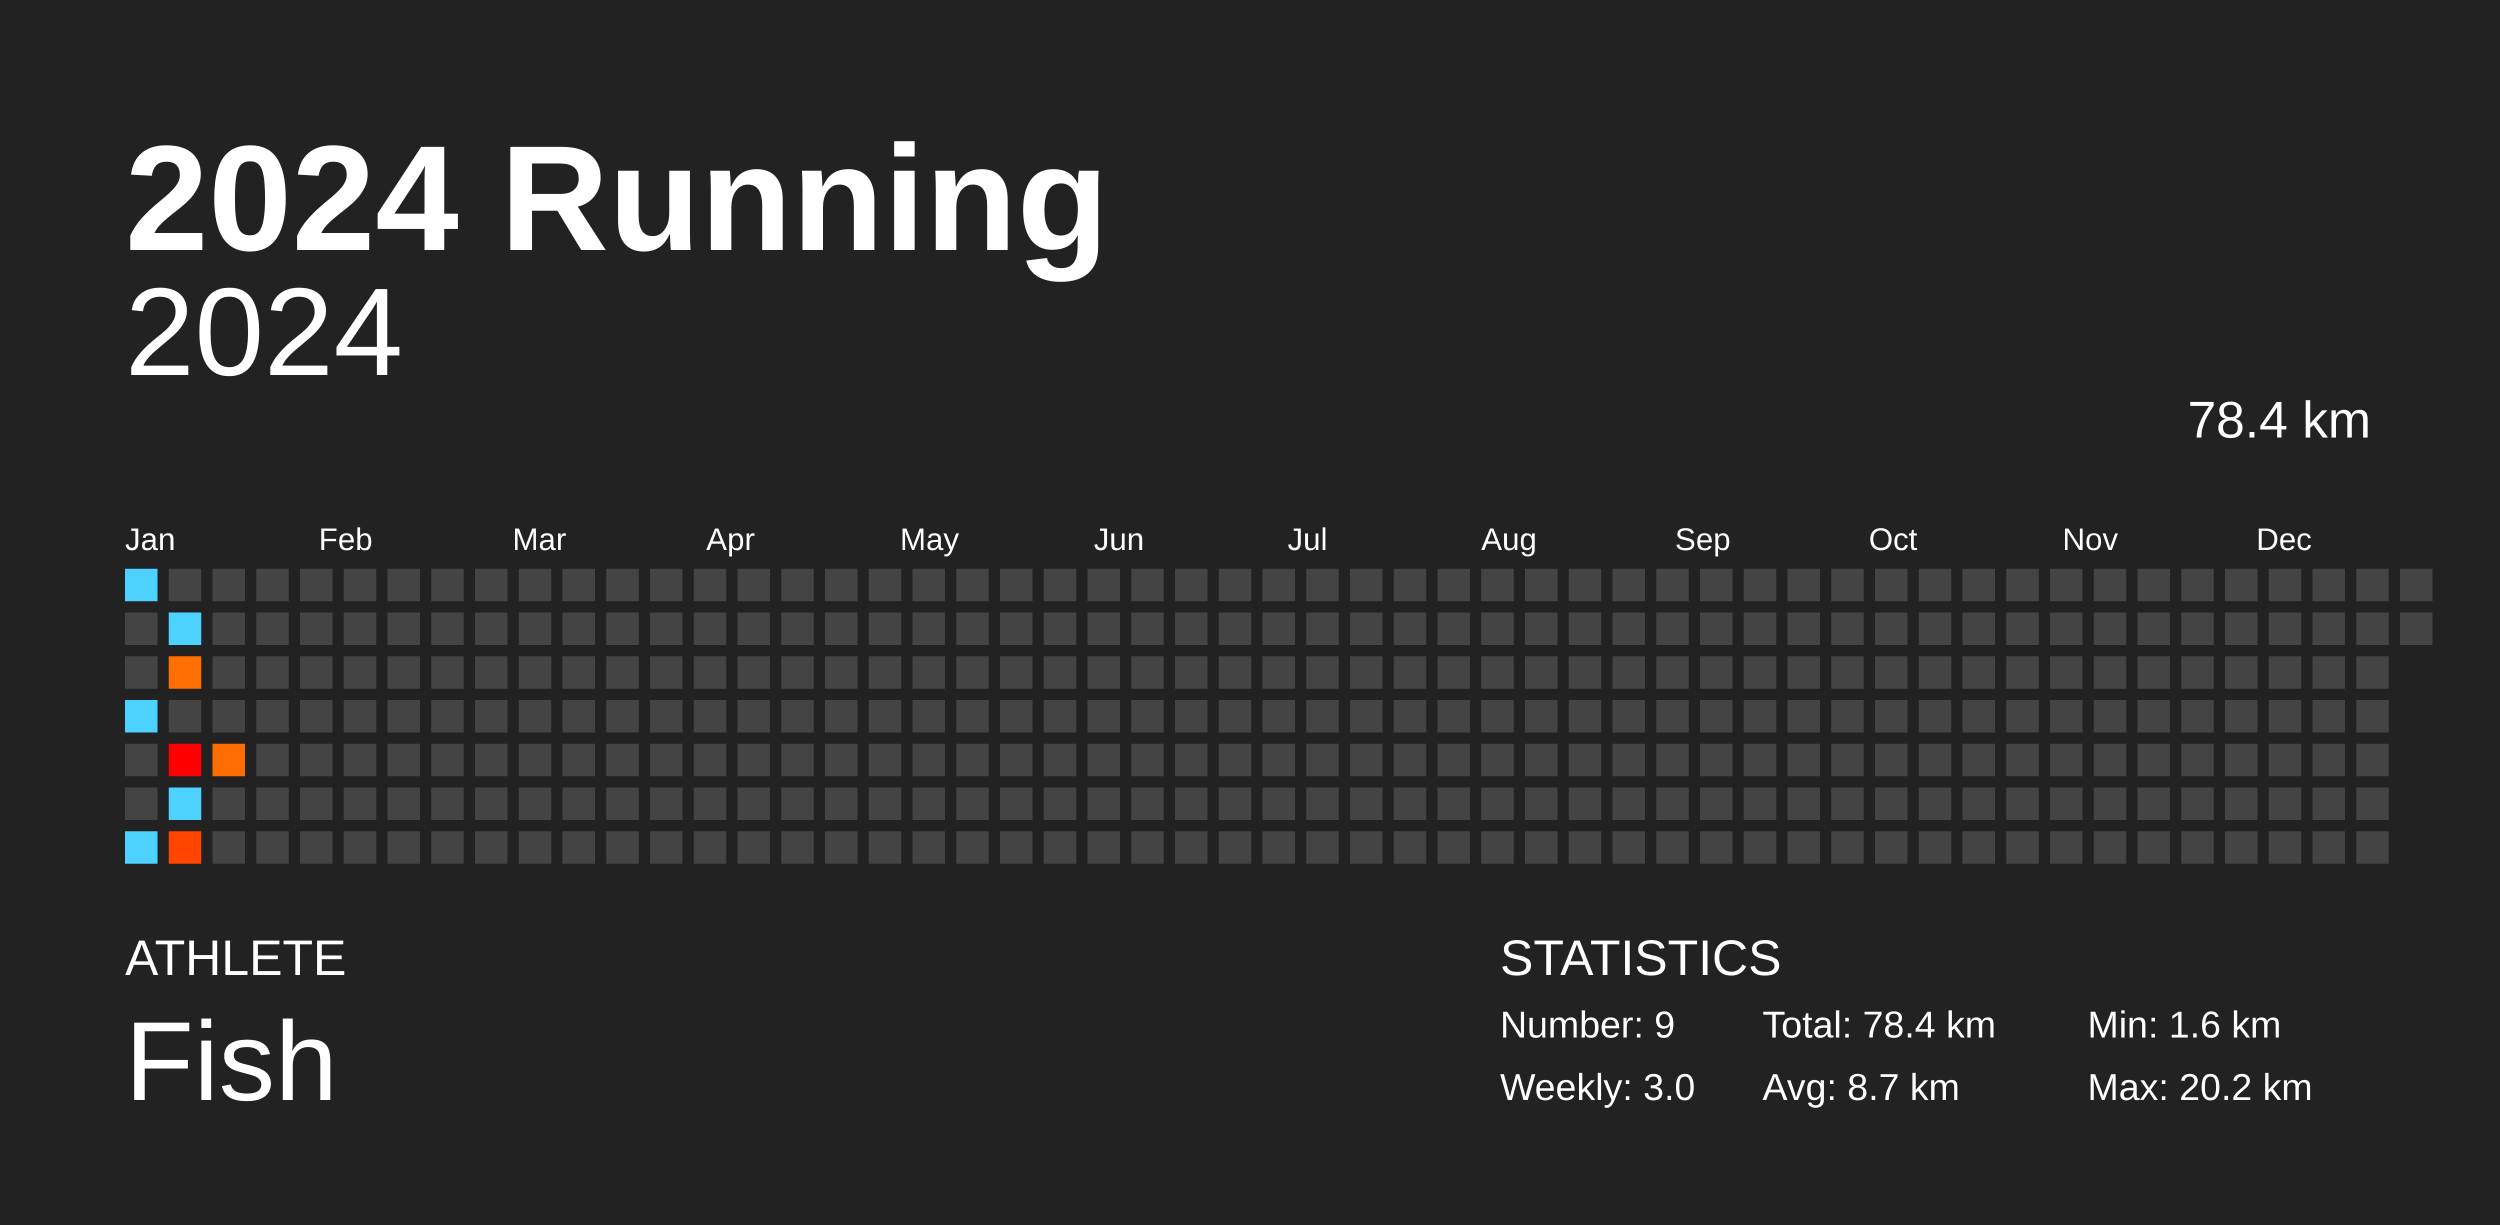
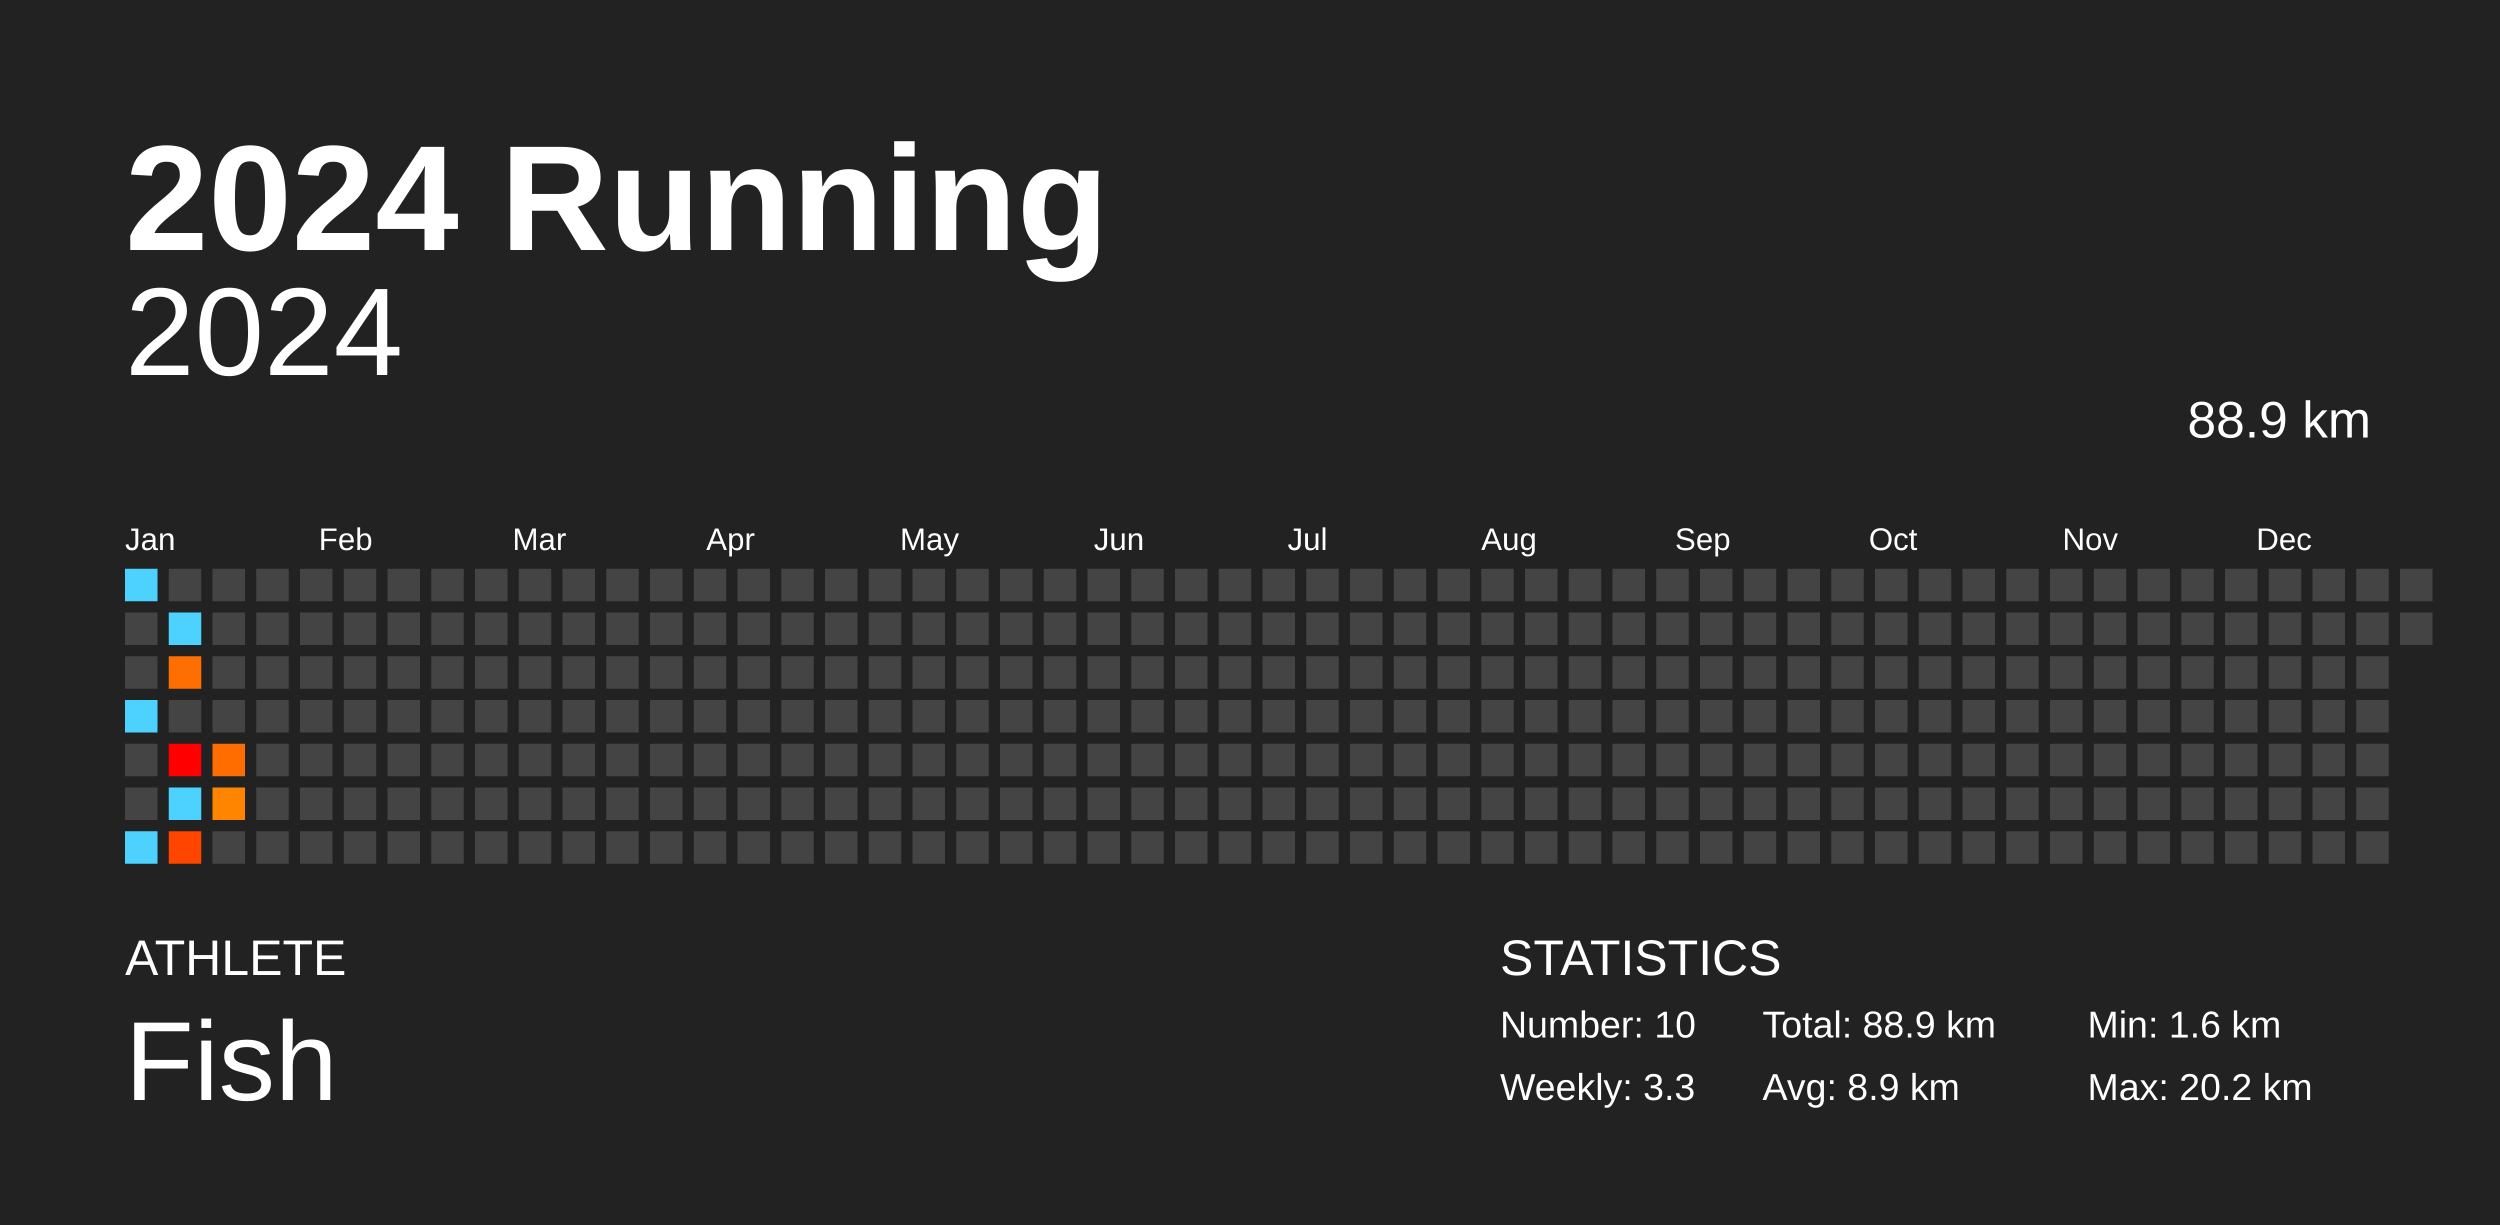
<svg xmlns="http://www.w3.org/2000/svg" baseProfile="full" height="98mm" version="1.1" viewBox="0,0,200,98" width="200mm">
  <defs />
  <rect fill="#222222" height="98" width="200" x="0" y="0" />
  <text fill="#FFFFFF" style="font-size:12px; font-family:Arial; font-weight:bold;" x="10" y="20">2024 Running</text>
  <text fill="#FFFFFF" style="font-size:4px; font-family:Arial" x="10" y="78">ATHLETE</text>
  <text fill="#FFFFFF" style="font-size:9px; font-family:Arial" x="10" y="88">Fish</text>
  <text fill="#FFFFFF" style="font-size:4px; font-family:Arial" x="120" y="78">STATISTICS</text>
-   <text fill="#FFFFFF" style="font-size:3px; font-family:Arial" x="120" y="83">Number: 9</text>
-   <text fill="#FFFFFF" style="font-size:3px; font-family:Arial" x="120" y="88">Weekly: 3.0</text>
-   <text fill="#FFFFFF" style="font-size:3px; font-family:Arial" x="141" y="83">Total: 78.4 km</text>
-   <text fill="#FFFFFF" style="font-size:3px; font-family:Arial" x="141" y="88">Avg: 8.7 km</text>
+   <text fill="#FFFFFF" style="font-size:3px; font-family:Arial" x="120" y="83">Number: 10</text>
+   <text fill="#FFFFFF" style="font-size:3px; font-family:Arial" x="120" y="88">Weekly: 3.3</text>
+   <text fill="#FFFFFF" style="font-size:3px; font-family:Arial" x="141" y="83">Total: 88.9 km</text>
+   <text fill="#FFFFFF" style="font-size:3px; font-family:Arial" x="141" y="88">Avg: 8.9 km</text>
  <text fill="#FFFFFF" style="font-size:3px; font-family:Arial" x="167" y="83">Min: 1.6 km</text>
  <text fill="#FFFFFF" style="font-size:3px; font-family:Arial" x="167" y="88">Max: 20.2 km</text>
  <text alignment-baseline="hanging" fill="#FFFFFF" style="font-size:10.0px; font-family:Arial;" x="10" y="30">2024</text>
-   <text alignment-baseline="hanging" fill="#FFFFFF" style="font-size:4.125px; font-family:Arial;" x="175" y="35">78.4 km</text>
+   <text alignment-baseline="hanging" fill="#FFFFFF" style="font-size:4.125px; font-family:Arial;" x="175" y="35">88.9 km</text>
  <text fill="#FFFFFF" style="font-size:2.5px; font-family:Arial" x="10.0" y="44">Jan</text>
  <text fill="#FFFFFF" style="font-size:2.5px; font-family:Arial" x="25.5" y="44">Feb</text>
  <text fill="#FFFFFF" style="font-size:2.5px; font-family:Arial" x="41.0" y="44">Mar</text>
  <text fill="#FFFFFF" style="font-size:2.5px; font-family:Arial" x="56.5" y="44">Apr</text>
  <text fill="#FFFFFF" style="font-size:2.5px; font-family:Arial" x="72.0" y="44">May</text>
  <text fill="#FFFFFF" style="font-size:2.5px; font-family:Arial" x="87.5" y="44">Jun</text>
  <text fill="#FFFFFF" style="font-size:2.5px; font-family:Arial" x="103.0" y="44">Jul</text>
  <text fill="#FFFFFF" style="font-size:2.5px; font-family:Arial" x="118.5" y="44">Aug</text>
  <text fill="#FFFFFF" style="font-size:2.5px; font-family:Arial" x="134.0" y="44">Sep</text>
  <text fill="#FFFFFF" style="font-size:2.5px; font-family:Arial" x="149.5" y="44">Oct</text>
  <text fill="#FFFFFF" style="font-size:2.5px; font-family:Arial" x="165.0" y="44">Nov</text>
  <text fill="#FFFFFF" style="font-size:2.5px; font-family:Arial" x="180.5" y="44">Dec</text>
  <rect fill="#4dd2ff" height="2.6" width="2.6" x="10.0" y="45.5" />
  <rect fill="#444444" height="2.6" width="2.6" x="10.0" y="49.0" />
  <rect fill="#444444" height="2.6" width="2.6" x="10.0" y="52.5" />
  <rect fill="#4dd2ff" height="2.6" width="2.6" x="10.0" y="56.0" />
  <rect fill="#444444" height="2.6" width="2.6" x="10.0" y="59.5" />
  <rect fill="#444444" height="2.6" width="2.6" x="10.0" y="63.0" />
  <rect fill="#4dd2ff" height="2.6" width="2.6" x="10.0" y="66.5" />
  <rect fill="#444444" height="2.6" width="2.6" x="13.5" y="45.5" />
  <rect fill="#4dd2ff" height="2.6" width="2.6" x="13.5" y="49.0" />
  <rect fill="#ff6e00" height="2.6" width="2.6" x="13.5" y="52.5" />
  <rect fill="#444444" height="2.6" width="2.6" x="13.5" y="56.0" />
  <rect fill="red" height="2.6" width="2.6" x="13.5" y="59.5" />
  <rect fill="#4dd2ff" height="2.6" width="2.6" x="13.5" y="63.0" />
  <rect fill="#ff4500" height="2.6" width="2.6" x="13.5" y="66.5" />
  <rect fill="#444444" height="2.6" width="2.6" x="17.0" y="45.5" />
  <rect fill="#444444" height="2.6" width="2.6" x="17.0" y="49.0" />
  <rect fill="#444444" height="2.6" width="2.6" x="17.0" y="52.5" />
  <rect fill="#444444" height="2.6" width="2.6" x="17.0" y="56.0" />
  <rect fill="#ff6d00" height="2.6" width="2.6" x="17.0" y="59.5" />
-   <rect fill="#444444" height="2.6" width="2.6" x="17.0" y="63.0" />
+   <rect fill="#ff8500" height="2.6" width="2.6" x="17.0" y="63.0" />
  <rect fill="#444444" height="2.6" width="2.6" x="17.0" y="66.5" />
  <rect fill="#444444" height="2.6" width="2.6" x="20.5" y="45.5" />
  <rect fill="#444444" height="2.6" width="2.6" x="20.5" y="49.0" />
  <rect fill="#444444" height="2.6" width="2.6" x="20.5" y="52.5" />
  <rect fill="#444444" height="2.6" width="2.6" x="20.5" y="56.0" />
  <rect fill="#444444" height="2.6" width="2.6" x="20.5" y="59.5" />
  <rect fill="#444444" height="2.6" width="2.6" x="20.5" y="63.0" />
  <rect fill="#444444" height="2.6" width="2.6" x="20.5" y="66.5" />
  <rect fill="#444444" height="2.6" width="2.6" x="24.0" y="45.5" />
  <rect fill="#444444" height="2.6" width="2.6" x="24.0" y="49.0" />
  <rect fill="#444444" height="2.6" width="2.6" x="24.0" y="52.5" />
  <rect fill="#444444" height="2.6" width="2.6" x="24.0" y="56.0" />
  <rect fill="#444444" height="2.6" width="2.6" x="24.0" y="59.5" />
  <rect fill="#444444" height="2.6" width="2.6" x="24.0" y="63.0" />
  <rect fill="#444444" height="2.6" width="2.6" x="24.0" y="66.5" />
  <rect fill="#444444" height="2.6" width="2.6" x="27.5" y="45.5" />
  <rect fill="#444444" height="2.6" width="2.6" x="27.5" y="49.0" />
  <rect fill="#444444" height="2.6" width="2.6" x="27.5" y="52.5" />
  <rect fill="#444444" height="2.6" width="2.6" x="27.5" y="56.0" />
  <rect fill="#444444" height="2.6" width="2.6" x="27.5" y="59.5" />
  <rect fill="#444444" height="2.6" width="2.6" x="27.5" y="63.0" />
  <rect fill="#444444" height="2.6" width="2.6" x="27.5" y="66.5" />
  <rect fill="#444444" height="2.6" width="2.6" x="31.0" y="45.5" />
  <rect fill="#444444" height="2.6" width="2.6" x="31.0" y="49.0" />
  <rect fill="#444444" height="2.6" width="2.6" x="31.0" y="52.5" />
  <rect fill="#444444" height="2.6" width="2.6" x="31.0" y="56.0" />
  <rect fill="#444444" height="2.6" width="2.6" x="31.0" y="59.5" />
  <rect fill="#444444" height="2.6" width="2.6" x="31.0" y="63.0" />
  <rect fill="#444444" height="2.6" width="2.6" x="31.0" y="66.5" />
  <rect fill="#444444" height="2.6" width="2.6" x="34.5" y="45.5" />
  <rect fill="#444444" height="2.6" width="2.6" x="34.5" y="49.0" />
  <rect fill="#444444" height="2.6" width="2.6" x="34.5" y="52.5" />
  <rect fill="#444444" height="2.6" width="2.6" x="34.5" y="56.0" />
  <rect fill="#444444" height="2.6" width="2.6" x="34.5" y="59.5" />
  <rect fill="#444444" height="2.6" width="2.6" x="34.5" y="63.0" />
  <rect fill="#444444" height="2.6" width="2.6" x="34.5" y="66.5" />
  <rect fill="#444444" height="2.6" width="2.6" x="38.0" y="45.5" />
  <rect fill="#444444" height="2.6" width="2.6" x="38.0" y="49.0" />
  <rect fill="#444444" height="2.6" width="2.6" x="38.0" y="52.5" />
  <rect fill="#444444" height="2.6" width="2.6" x="38.0" y="56.0" />
  <rect fill="#444444" height="2.6" width="2.6" x="38.0" y="59.5" />
  <rect fill="#444444" height="2.6" width="2.6" x="38.0" y="63.0" />
  <rect fill="#444444" height="2.6" width="2.6" x="38.0" y="66.5" />
  <rect fill="#444444" height="2.6" width="2.6" x="41.5" y="45.5" />
  <rect fill="#444444" height="2.6" width="2.6" x="41.5" y="49.0" />
  <rect fill="#444444" height="2.6" width="2.6" x="41.5" y="52.5" />
  <rect fill="#444444" height="2.6" width="2.6" x="41.5" y="56.0" />
  <rect fill="#444444" height="2.6" width="2.6" x="41.5" y="59.5" />
  <rect fill="#444444" height="2.6" width="2.6" x="41.5" y="63.0" />
  <rect fill="#444444" height="2.6" width="2.6" x="41.5" y="66.5" />
  <rect fill="#444444" height="2.6" width="2.6" x="45.0" y="45.5" />
  <rect fill="#444444" height="2.6" width="2.6" x="45.0" y="49.0" />
  <rect fill="#444444" height="2.6" width="2.6" x="45.0" y="52.5" />
  <rect fill="#444444" height="2.6" width="2.6" x="45.0" y="56.0" />
  <rect fill="#444444" height="2.6" width="2.6" x="45.0" y="59.5" />
  <rect fill="#444444" height="2.6" width="2.6" x="45.0" y="63.0" />
  <rect fill="#444444" height="2.6" width="2.6" x="45.0" y="66.5" />
  <rect fill="#444444" height="2.6" width="2.6" x="48.5" y="45.5" />
  <rect fill="#444444" height="2.6" width="2.6" x="48.5" y="49.0" />
  <rect fill="#444444" height="2.6" width="2.6" x="48.5" y="52.5" />
  <rect fill="#444444" height="2.6" width="2.6" x="48.5" y="56.0" />
  <rect fill="#444444" height="2.6" width="2.6" x="48.5" y="59.5" />
  <rect fill="#444444" height="2.6" width="2.6" x="48.5" y="63.0" />
  <rect fill="#444444" height="2.6" width="2.6" x="48.5" y="66.5" />
  <rect fill="#444444" height="2.6" width="2.6" x="52.0" y="45.5" />
  <rect fill="#444444" height="2.6" width="2.6" x="52.0" y="49.0" />
  <rect fill="#444444" height="2.6" width="2.6" x="52.0" y="52.5" />
  <rect fill="#444444" height="2.6" width="2.6" x="52.0" y="56.0" />
  <rect fill="#444444" height="2.6" width="2.6" x="52.0" y="59.5" />
  <rect fill="#444444" height="2.6" width="2.6" x="52.0" y="63.0" />
  <rect fill="#444444" height="2.6" width="2.6" x="52.0" y="66.5" />
  <rect fill="#444444" height="2.6" width="2.6" x="55.5" y="45.5" />
  <rect fill="#444444" height="2.6" width="2.6" x="55.5" y="49.0" />
  <rect fill="#444444" height="2.6" width="2.6" x="55.5" y="52.5" />
  <rect fill="#444444" height="2.6" width="2.6" x="55.5" y="56.0" />
  <rect fill="#444444" height="2.6" width="2.6" x="55.5" y="59.5" />
  <rect fill="#444444" height="2.6" width="2.6" x="55.5" y="63.0" />
  <rect fill="#444444" height="2.6" width="2.6" x="55.5" y="66.5" />
  <rect fill="#444444" height="2.6" width="2.6" x="59.0" y="45.5" />
  <rect fill="#444444" height="2.6" width="2.6" x="59.0" y="49.0" />
  <rect fill="#444444" height="2.6" width="2.6" x="59.0" y="52.5" />
  <rect fill="#444444" height="2.6" width="2.6" x="59.0" y="56.0" />
  <rect fill="#444444" height="2.6" width="2.6" x="59.0" y="59.5" />
  <rect fill="#444444" height="2.6" width="2.6" x="59.0" y="63.0" />
  <rect fill="#444444" height="2.6" width="2.6" x="59.0" y="66.5" />
  <rect fill="#444444" height="2.6" width="2.6" x="62.5" y="45.5" />
  <rect fill="#444444" height="2.6" width="2.6" x="62.5" y="49.0" />
  <rect fill="#444444" height="2.6" width="2.6" x="62.5" y="52.5" />
  <rect fill="#444444" height="2.6" width="2.6" x="62.5" y="56.0" />
  <rect fill="#444444" height="2.6" width="2.6" x="62.5" y="59.5" />
  <rect fill="#444444" height="2.6" width="2.6" x="62.5" y="63.0" />
  <rect fill="#444444" height="2.6" width="2.6" x="62.5" y="66.5" />
  <rect fill="#444444" height="2.6" width="2.6" x="66.0" y="45.5" />
  <rect fill="#444444" height="2.6" width="2.6" x="66.0" y="49.0" />
  <rect fill="#444444" height="2.6" width="2.6" x="66.0" y="52.5" />
  <rect fill="#444444" height="2.6" width="2.6" x="66.0" y="56.0" />
  <rect fill="#444444" height="2.6" width="2.6" x="66.0" y="59.5" />
  <rect fill="#444444" height="2.6" width="2.6" x="66.0" y="63.0" />
  <rect fill="#444444" height="2.6" width="2.6" x="66.0" y="66.5" />
  <rect fill="#444444" height="2.6" width="2.6" x="69.5" y="45.5" />
  <rect fill="#444444" height="2.6" width="2.6" x="69.5" y="49.0" />
  <rect fill="#444444" height="2.6" width="2.6" x="69.5" y="52.5" />
  <rect fill="#444444" height="2.6" width="2.6" x="69.5" y="56.0" />
  <rect fill="#444444" height="2.6" width="2.6" x="69.5" y="59.5" />
  <rect fill="#444444" height="2.6" width="2.6" x="69.5" y="63.0" />
  <rect fill="#444444" height="2.6" width="2.6" x="69.5" y="66.5" />
  <rect fill="#444444" height="2.6" width="2.6" x="73.0" y="45.5" />
  <rect fill="#444444" height="2.6" width="2.6" x="73.0" y="49.0" />
  <rect fill="#444444" height="2.6" width="2.6" x="73.0" y="52.5" />
  <rect fill="#444444" height="2.6" width="2.6" x="73.0" y="56.0" />
  <rect fill="#444444" height="2.6" width="2.6" x="73.0" y="59.5" />
  <rect fill="#444444" height="2.6" width="2.6" x="73.0" y="63.0" />
  <rect fill="#444444" height="2.6" width="2.6" x="73.0" y="66.5" />
  <rect fill="#444444" height="2.6" width="2.6" x="76.5" y="45.5" />
  <rect fill="#444444" height="2.6" width="2.6" x="76.5" y="49.0" />
  <rect fill="#444444" height="2.6" width="2.6" x="76.5" y="52.5" />
  <rect fill="#444444" height="2.6" width="2.6" x="76.5" y="56.0" />
  <rect fill="#444444" height="2.6" width="2.6" x="76.5" y="59.5" />
  <rect fill="#444444" height="2.6" width="2.6" x="76.5" y="63.0" />
  <rect fill="#444444" height="2.6" width="2.6" x="76.5" y="66.5" />
  <rect fill="#444444" height="2.6" width="2.6" x="80.0" y="45.5" />
  <rect fill="#444444" height="2.6" width="2.6" x="80.0" y="49.0" />
  <rect fill="#444444" height="2.6" width="2.6" x="80.0" y="52.5" />
  <rect fill="#444444" height="2.6" width="2.6" x="80.0" y="56.0" />
  <rect fill="#444444" height="2.6" width="2.6" x="80.0" y="59.5" />
  <rect fill="#444444" height="2.6" width="2.6" x="80.0" y="63.0" />
  <rect fill="#444444" height="2.6" width="2.6" x="80.0" y="66.5" />
  <rect fill="#444444" height="2.6" width="2.6" x="83.5" y="45.5" />
  <rect fill="#444444" height="2.6" width="2.6" x="83.5" y="49.0" />
  <rect fill="#444444" height="2.6" width="2.6" x="83.5" y="52.5" />
  <rect fill="#444444" height="2.6" width="2.6" x="83.5" y="56.0" />
  <rect fill="#444444" height="2.6" width="2.6" x="83.5" y="59.5" />
  <rect fill="#444444" height="2.6" width="2.6" x="83.5" y="63.0" />
  <rect fill="#444444" height="2.6" width="2.6" x="83.5" y="66.5" />
  <rect fill="#444444" height="2.6" width="2.6" x="87.0" y="45.5" />
  <rect fill="#444444" height="2.6" width="2.6" x="87.0" y="49.0" />
  <rect fill="#444444" height="2.6" width="2.6" x="87.0" y="52.5" />
  <rect fill="#444444" height="2.6" width="2.6" x="87.0" y="56.0" />
  <rect fill="#444444" height="2.6" width="2.6" x="87.0" y="59.5" />
  <rect fill="#444444" height="2.6" width="2.6" x="87.0" y="63.0" />
  <rect fill="#444444" height="2.6" width="2.6" x="87.0" y="66.5" />
  <rect fill="#444444" height="2.6" width="2.6" x="90.5" y="45.5" />
  <rect fill="#444444" height="2.6" width="2.6" x="90.5" y="49.0" />
  <rect fill="#444444" height="2.6" width="2.6" x="90.5" y="52.5" />
  <rect fill="#444444" height="2.6" width="2.6" x="90.5" y="56.0" />
  <rect fill="#444444" height="2.6" width="2.6" x="90.5" y="59.5" />
  <rect fill="#444444" height="2.6" width="2.6" x="90.5" y="63.0" />
  <rect fill="#444444" height="2.6" width="2.6" x="90.5" y="66.5" />
  <rect fill="#444444" height="2.6" width="2.6" x="94.0" y="45.5" />
  <rect fill="#444444" height="2.6" width="2.6" x="94.0" y="49.0" />
  <rect fill="#444444" height="2.6" width="2.6" x="94.0" y="52.5" />
  <rect fill="#444444" height="2.6" width="2.6" x="94.0" y="56.0" />
  <rect fill="#444444" height="2.6" width="2.6" x="94.0" y="59.5" />
  <rect fill="#444444" height="2.6" width="2.6" x="94.0" y="63.0" />
  <rect fill="#444444" height="2.6" width="2.6" x="94.0" y="66.5" />
  <rect fill="#444444" height="2.6" width="2.6" x="97.5" y="45.5" />
  <rect fill="#444444" height="2.6" width="2.6" x="97.5" y="49.0" />
  <rect fill="#444444" height="2.6" width="2.6" x="97.5" y="52.5" />
  <rect fill="#444444" height="2.6" width="2.6" x="97.5" y="56.0" />
  <rect fill="#444444" height="2.6" width="2.6" x="97.5" y="59.5" />
  <rect fill="#444444" height="2.6" width="2.6" x="97.5" y="63.0" />
  <rect fill="#444444" height="2.6" width="2.6" x="97.5" y="66.5" />
  <rect fill="#444444" height="2.6" width="2.6" x="101.0" y="45.5" />
  <rect fill="#444444" height="2.6" width="2.6" x="101.0" y="49.0" />
  <rect fill="#444444" height="2.6" width="2.6" x="101.0" y="52.5" />
  <rect fill="#444444" height="2.6" width="2.6" x="101.0" y="56.0" />
  <rect fill="#444444" height="2.6" width="2.6" x="101.0" y="59.5" />
  <rect fill="#444444" height="2.6" width="2.6" x="101.0" y="63.0" />
  <rect fill="#444444" height="2.6" width="2.6" x="101.0" y="66.5" />
  <rect fill="#444444" height="2.6" width="2.6" x="104.5" y="45.5" />
  <rect fill="#444444" height="2.6" width="2.6" x="104.5" y="49.0" />
  <rect fill="#444444" height="2.6" width="2.6" x="104.5" y="52.5" />
  <rect fill="#444444" height="2.6" width="2.6" x="104.5" y="56.0" />
  <rect fill="#444444" height="2.6" width="2.6" x="104.5" y="59.5" />
  <rect fill="#444444" height="2.6" width="2.6" x="104.5" y="63.0" />
  <rect fill="#444444" height="2.6" width="2.6" x="104.5" y="66.5" />
  <rect fill="#444444" height="2.6" width="2.6" x="108.0" y="45.5" />
  <rect fill="#444444" height="2.6" width="2.6" x="108.0" y="49.0" />
  <rect fill="#444444" height="2.6" width="2.6" x="108.0" y="52.5" />
  <rect fill="#444444" height="2.6" width="2.6" x="108.0" y="56.0" />
  <rect fill="#444444" height="2.6" width="2.6" x="108.0" y="59.5" />
  <rect fill="#444444" height="2.6" width="2.6" x="108.0" y="63.0" />
  <rect fill="#444444" height="2.6" width="2.6" x="108.0" y="66.5" />
  <rect fill="#444444" height="2.6" width="2.6" x="111.5" y="45.5" />
  <rect fill="#444444" height="2.6" width="2.6" x="111.5" y="49.0" />
  <rect fill="#444444" height="2.6" width="2.6" x="111.5" y="52.5" />
  <rect fill="#444444" height="2.6" width="2.6" x="111.5" y="56.0" />
  <rect fill="#444444" height="2.6" width="2.6" x="111.5" y="59.5" />
  <rect fill="#444444" height="2.6" width="2.6" x="111.5" y="63.0" />
  <rect fill="#444444" height="2.6" width="2.6" x="111.5" y="66.5" />
  <rect fill="#444444" height="2.6" width="2.6" x="115.0" y="45.5" />
  <rect fill="#444444" height="2.6" width="2.6" x="115.0" y="49.0" />
  <rect fill="#444444" height="2.6" width="2.6" x="115.0" y="52.5" />
  <rect fill="#444444" height="2.6" width="2.6" x="115.0" y="56.0" />
  <rect fill="#444444" height="2.6" width="2.6" x="115.0" y="59.5" />
  <rect fill="#444444" height="2.6" width="2.6" x="115.0" y="63.0" />
  <rect fill="#444444" height="2.6" width="2.6" x="115.0" y="66.5" />
  <rect fill="#444444" height="2.6" width="2.6" x="118.5" y="45.5" />
  <rect fill="#444444" height="2.6" width="2.6" x="118.5" y="49.0" />
  <rect fill="#444444" height="2.6" width="2.6" x="118.5" y="52.5" />
  <rect fill="#444444" height="2.6" width="2.6" x="118.5" y="56.0" />
  <rect fill="#444444" height="2.6" width="2.6" x="118.5" y="59.5" />
  <rect fill="#444444" height="2.6" width="2.6" x="118.5" y="63.0" />
  <rect fill="#444444" height="2.6" width="2.6" x="118.5" y="66.5" />
  <rect fill="#444444" height="2.6" width="2.6" x="122.0" y="45.5" />
  <rect fill="#444444" height="2.6" width="2.6" x="122.0" y="49.0" />
  <rect fill="#444444" height="2.6" width="2.6" x="122.0" y="52.5" />
  <rect fill="#444444" height="2.6" width="2.6" x="122.0" y="56.0" />
  <rect fill="#444444" height="2.6" width="2.6" x="122.0" y="59.5" />
  <rect fill="#444444" height="2.6" width="2.6" x="122.0" y="63.0" />
  <rect fill="#444444" height="2.6" width="2.6" x="122.0" y="66.5" />
  <rect fill="#444444" height="2.6" width="2.6" x="125.5" y="45.5" />
  <rect fill="#444444" height="2.6" width="2.6" x="125.5" y="49.0" />
  <rect fill="#444444" height="2.6" width="2.6" x="125.5" y="52.5" />
  <rect fill="#444444" height="2.6" width="2.6" x="125.5" y="56.0" />
  <rect fill="#444444" height="2.6" width="2.6" x="125.5" y="59.5" />
  <rect fill="#444444" height="2.6" width="2.6" x="125.5" y="63.0" />
  <rect fill="#444444" height="2.6" width="2.6" x="125.5" y="66.5" />
  <rect fill="#444444" height="2.6" width="2.6" x="129.0" y="45.5" />
  <rect fill="#444444" height="2.6" width="2.6" x="129.0" y="49.0" />
  <rect fill="#444444" height="2.6" width="2.6" x="129.0" y="52.5" />
  <rect fill="#444444" height="2.6" width="2.6" x="129.0" y="56.0" />
  <rect fill="#444444" height="2.6" width="2.6" x="129.0" y="59.5" />
  <rect fill="#444444" height="2.6" width="2.6" x="129.0" y="63.0" />
  <rect fill="#444444" height="2.6" width="2.6" x="129.0" y="66.5" />
  <rect fill="#444444" height="2.6" width="2.6" x="132.5" y="45.5" />
  <rect fill="#444444" height="2.6" width="2.6" x="132.5" y="49.0" />
  <rect fill="#444444" height="2.6" width="2.6" x="132.5" y="52.5" />
  <rect fill="#444444" height="2.6" width="2.6" x="132.5" y="56.0" />
  <rect fill="#444444" height="2.6" width="2.6" x="132.5" y="59.5" />
  <rect fill="#444444" height="2.6" width="2.6" x="132.5" y="63.0" />
  <rect fill="#444444" height="2.6" width="2.6" x="132.5" y="66.5" />
  <rect fill="#444444" height="2.6" width="2.6" x="136.0" y="45.5" />
  <rect fill="#444444" height="2.6" width="2.6" x="136.0" y="49.0" />
  <rect fill="#444444" height="2.6" width="2.6" x="136.0" y="52.5" />
  <rect fill="#444444" height="2.6" width="2.6" x="136.0" y="56.0" />
  <rect fill="#444444" height="2.6" width="2.6" x="136.0" y="59.5" />
  <rect fill="#444444" height="2.6" width="2.6" x="136.0" y="63.0" />
  <rect fill="#444444" height="2.6" width="2.6" x="136.0" y="66.5" />
  <rect fill="#444444" height="2.6" width="2.6" x="139.5" y="45.5" />
  <rect fill="#444444" height="2.6" width="2.6" x="139.5" y="49.0" />
  <rect fill="#444444" height="2.6" width="2.6" x="139.5" y="52.5" />
  <rect fill="#444444" height="2.6" width="2.6" x="139.5" y="56.0" />
  <rect fill="#444444" height="2.6" width="2.6" x="139.5" y="59.5" />
  <rect fill="#444444" height="2.6" width="2.6" x="139.5" y="63.0" />
  <rect fill="#444444" height="2.6" width="2.6" x="139.5" y="66.5" />
  <rect fill="#444444" height="2.6" width="2.6" x="143.0" y="45.5" />
  <rect fill="#444444" height="2.6" width="2.6" x="143.0" y="49.0" />
  <rect fill="#444444" height="2.6" width="2.6" x="143.0" y="52.5" />
  <rect fill="#444444" height="2.6" width="2.6" x="143.0" y="56.0" />
  <rect fill="#444444" height="2.6" width="2.6" x="143.0" y="59.5" />
  <rect fill="#444444" height="2.6" width="2.6" x="143.0" y="63.0" />
  <rect fill="#444444" height="2.6" width="2.6" x="143.0" y="66.5" />
  <rect fill="#444444" height="2.6" width="2.6" x="146.5" y="45.5" />
  <rect fill="#444444" height="2.6" width="2.6" x="146.5" y="49.0" />
  <rect fill="#444444" height="2.6" width="2.6" x="146.5" y="52.5" />
  <rect fill="#444444" height="2.6" width="2.6" x="146.5" y="56.0" />
  <rect fill="#444444" height="2.6" width="2.6" x="146.5" y="59.5" />
  <rect fill="#444444" height="2.6" width="2.6" x="146.5" y="63.0" />
  <rect fill="#444444" height="2.6" width="2.6" x="146.5" y="66.5" />
  <rect fill="#444444" height="2.6" width="2.6" x="150.0" y="45.5" />
  <rect fill="#444444" height="2.6" width="2.6" x="150.0" y="49.0" />
  <rect fill="#444444" height="2.6" width="2.6" x="150.0" y="52.5" />
  <rect fill="#444444" height="2.6" width="2.6" x="150.0" y="56.0" />
  <rect fill="#444444" height="2.6" width="2.6" x="150.0" y="59.5" />
  <rect fill="#444444" height="2.6" width="2.6" x="150.0" y="63.0" />
  <rect fill="#444444" height="2.6" width="2.6" x="150.0" y="66.5" />
  <rect fill="#444444" height="2.6" width="2.6" x="153.5" y="45.5" />
  <rect fill="#444444" height="2.6" width="2.6" x="153.5" y="49.0" />
  <rect fill="#444444" height="2.6" width="2.6" x="153.5" y="52.5" />
  <rect fill="#444444" height="2.6" width="2.6" x="153.5" y="56.0" />
  <rect fill="#444444" height="2.6" width="2.6" x="153.5" y="59.5" />
  <rect fill="#444444" height="2.6" width="2.6" x="153.5" y="63.0" />
  <rect fill="#444444" height="2.6" width="2.6" x="153.5" y="66.5" />
  <rect fill="#444444" height="2.6" width="2.6" x="157.0" y="45.5" />
  <rect fill="#444444" height="2.6" width="2.6" x="157.0" y="49.0" />
  <rect fill="#444444" height="2.6" width="2.6" x="157.0" y="52.5" />
  <rect fill="#444444" height="2.6" width="2.6" x="157.0" y="56.0" />
  <rect fill="#444444" height="2.6" width="2.6" x="157.0" y="59.5" />
  <rect fill="#444444" height="2.6" width="2.6" x="157.0" y="63.0" />
  <rect fill="#444444" height="2.6" width="2.6" x="157.0" y="66.5" />
  <rect fill="#444444" height="2.6" width="2.6" x="160.5" y="45.5" />
  <rect fill="#444444" height="2.6" width="2.6" x="160.5" y="49.0" />
  <rect fill="#444444" height="2.6" width="2.6" x="160.5" y="52.5" />
  <rect fill="#444444" height="2.6" width="2.6" x="160.5" y="56.0" />
  <rect fill="#444444" height="2.6" width="2.6" x="160.5" y="59.5" />
  <rect fill="#444444" height="2.6" width="2.6" x="160.5" y="63.0" />
  <rect fill="#444444" height="2.6" width="2.6" x="160.5" y="66.5" />
  <rect fill="#444444" height="2.6" width="2.6" x="164.0" y="45.5" />
  <rect fill="#444444" height="2.6" width="2.6" x="164.0" y="49.0" />
  <rect fill="#444444" height="2.6" width="2.6" x="164.0" y="52.5" />
  <rect fill="#444444" height="2.6" width="2.6" x="164.0" y="56.0" />
  <rect fill="#444444" height="2.6" width="2.6" x="164.0" y="59.5" />
  <rect fill="#444444" height="2.6" width="2.6" x="164.0" y="63.0" />
  <rect fill="#444444" height="2.6" width="2.6" x="164.0" y="66.5" />
  <rect fill="#444444" height="2.6" width="2.6" x="167.5" y="45.5" />
  <rect fill="#444444" height="2.6" width="2.6" x="167.5" y="49.0" />
  <rect fill="#444444" height="2.6" width="2.6" x="167.5" y="52.5" />
  <rect fill="#444444" height="2.6" width="2.6" x="167.5" y="56.0" />
  <rect fill="#444444" height="2.6" width="2.6" x="167.5" y="59.5" />
  <rect fill="#444444" height="2.6" width="2.6" x="167.5" y="63.0" />
  <rect fill="#444444" height="2.6" width="2.6" x="167.5" y="66.5" />
  <rect fill="#444444" height="2.6" width="2.6" x="171.0" y="45.5" />
  <rect fill="#444444" height="2.6" width="2.6" x="171.0" y="49.0" />
  <rect fill="#444444" height="2.6" width="2.6" x="171.0" y="52.5" />
  <rect fill="#444444" height="2.6" width="2.6" x="171.0" y="56.0" />
  <rect fill="#444444" height="2.6" width="2.6" x="171.0" y="59.5" />
  <rect fill="#444444" height="2.6" width="2.6" x="171.0" y="63.0" />
  <rect fill="#444444" height="2.6" width="2.6" x="171.0" y="66.5" />
  <rect fill="#444444" height="2.6" width="2.6" x="174.5" y="45.5" />
  <rect fill="#444444" height="2.6" width="2.6" x="174.5" y="49.0" />
  <rect fill="#444444" height="2.6" width="2.6" x="174.5" y="52.5" />
  <rect fill="#444444" height="2.6" width="2.6" x="174.5" y="56.0" />
  <rect fill="#444444" height="2.6" width="2.6" x="174.5" y="59.5" />
  <rect fill="#444444" height="2.6" width="2.6" x="174.5" y="63.0" />
  <rect fill="#444444" height="2.6" width="2.6" x="174.5" y="66.5" />
  <rect fill="#444444" height="2.6" width="2.6" x="178.0" y="45.5" />
  <rect fill="#444444" height="2.6" width="2.6" x="178.0" y="49.0" />
  <rect fill="#444444" height="2.6" width="2.6" x="178.0" y="52.5" />
  <rect fill="#444444" height="2.6" width="2.6" x="178.0" y="56.0" />
  <rect fill="#444444" height="2.6" width="2.6" x="178.0" y="59.5" />
  <rect fill="#444444" height="2.6" width="2.6" x="178.0" y="63.0" />
  <rect fill="#444444" height="2.6" width="2.6" x="178.0" y="66.5" />
  <rect fill="#444444" height="2.6" width="2.6" x="181.5" y="45.5" />
  <rect fill="#444444" height="2.6" width="2.6" x="181.5" y="49.0" />
  <rect fill="#444444" height="2.6" width="2.6" x="181.5" y="52.5" />
  <rect fill="#444444" height="2.6" width="2.6" x="181.5" y="56.0" />
  <rect fill="#444444" height="2.6" width="2.6" x="181.5" y="59.5" />
  <rect fill="#444444" height="2.6" width="2.6" x="181.5" y="63.0" />
  <rect fill="#444444" height="2.6" width="2.6" x="181.5" y="66.5" />
  <rect fill="#444444" height="2.6" width="2.6" x="185.0" y="45.5" />
  <rect fill="#444444" height="2.6" width="2.6" x="185.0" y="49.0" />
  <rect fill="#444444" height="2.6" width="2.6" x="185.0" y="52.5" />
  <rect fill="#444444" height="2.6" width="2.6" x="185.0" y="56.0" />
  <rect fill="#444444" height="2.6" width="2.6" x="185.0" y="59.5" />
  <rect fill="#444444" height="2.6" width="2.6" x="185.0" y="63.0" />
  <rect fill="#444444" height="2.6" width="2.6" x="185.0" y="66.5" />
  <rect fill="#444444" height="2.6" width="2.6" x="188.5" y="45.5" />
  <rect fill="#444444" height="2.6" width="2.6" x="188.5" y="49.0" />
  <rect fill="#444444" height="2.6" width="2.6" x="188.5" y="52.5" />
  <rect fill="#444444" height="2.6" width="2.6" x="188.5" y="56.0" />
  <rect fill="#444444" height="2.6" width="2.6" x="188.5" y="59.5" />
  <rect fill="#444444" height="2.6" width="2.6" x="188.5" y="63.0" />
  <rect fill="#444444" height="2.6" width="2.6" x="188.5" y="66.5" />
  <rect fill="#444444" height="2.6" width="2.6" x="192.0" y="45.5" />
  <rect fill="#444444" height="2.6" width="2.6" x="192.0" y="49.0" />
</svg>
